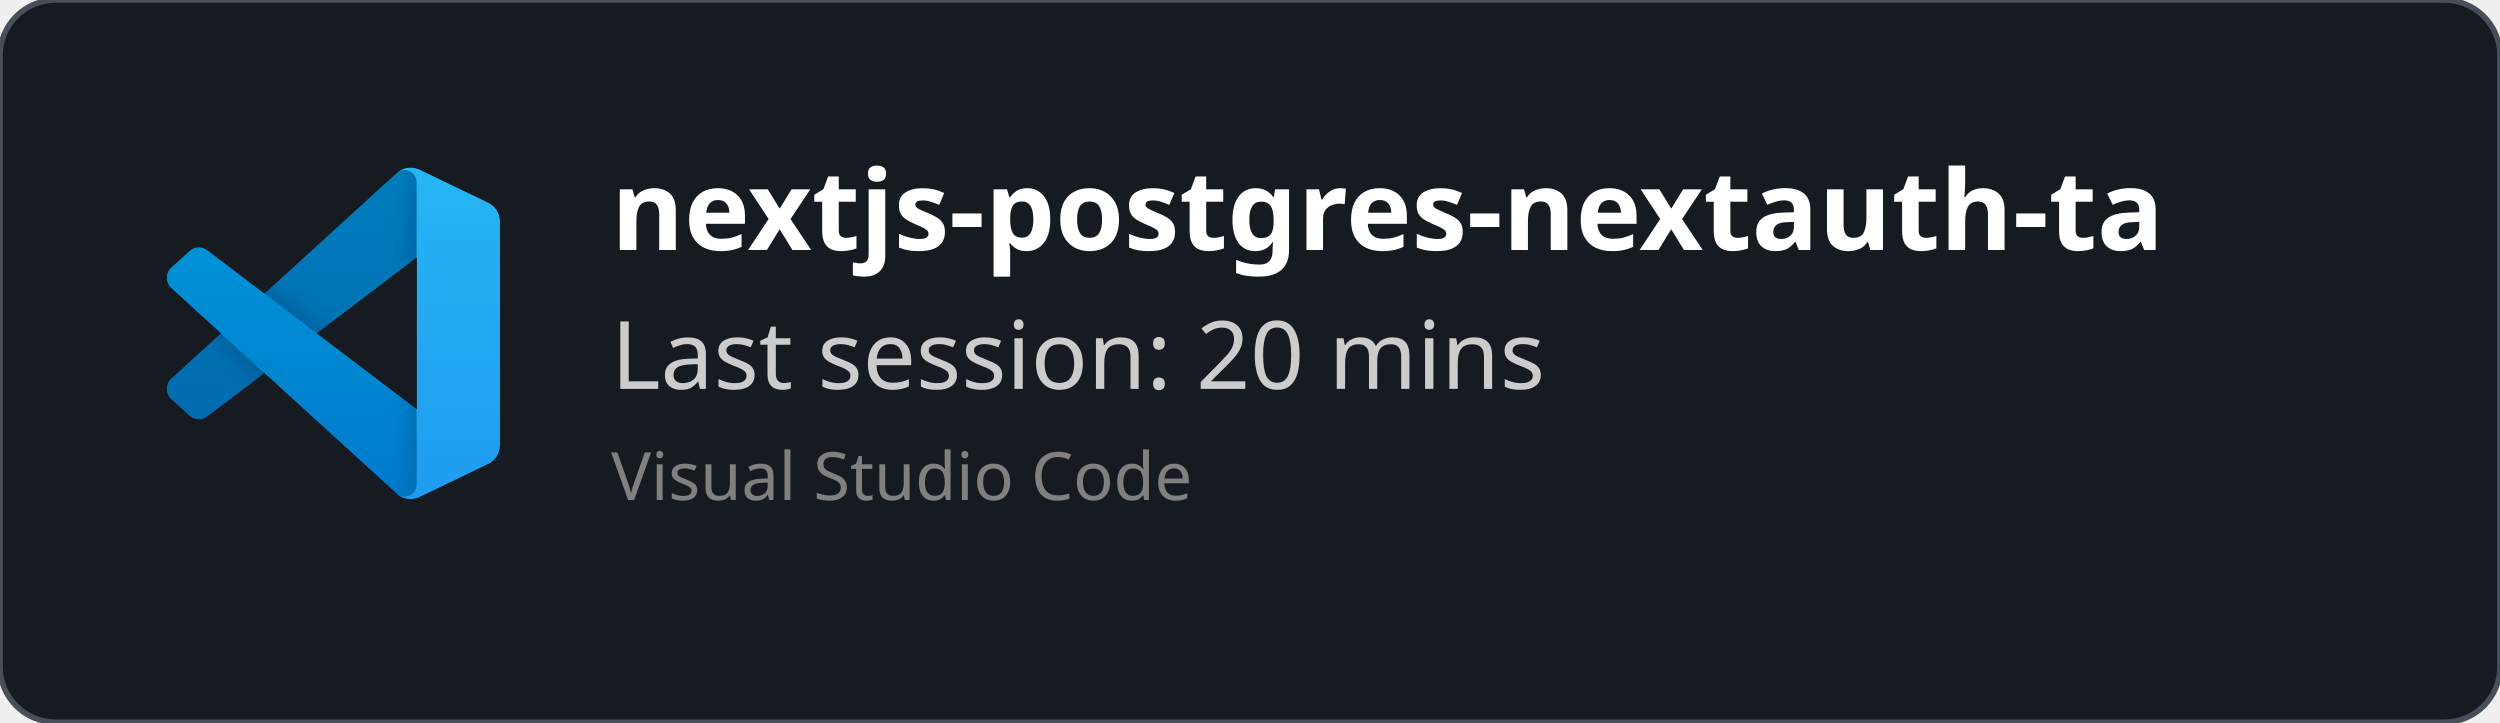
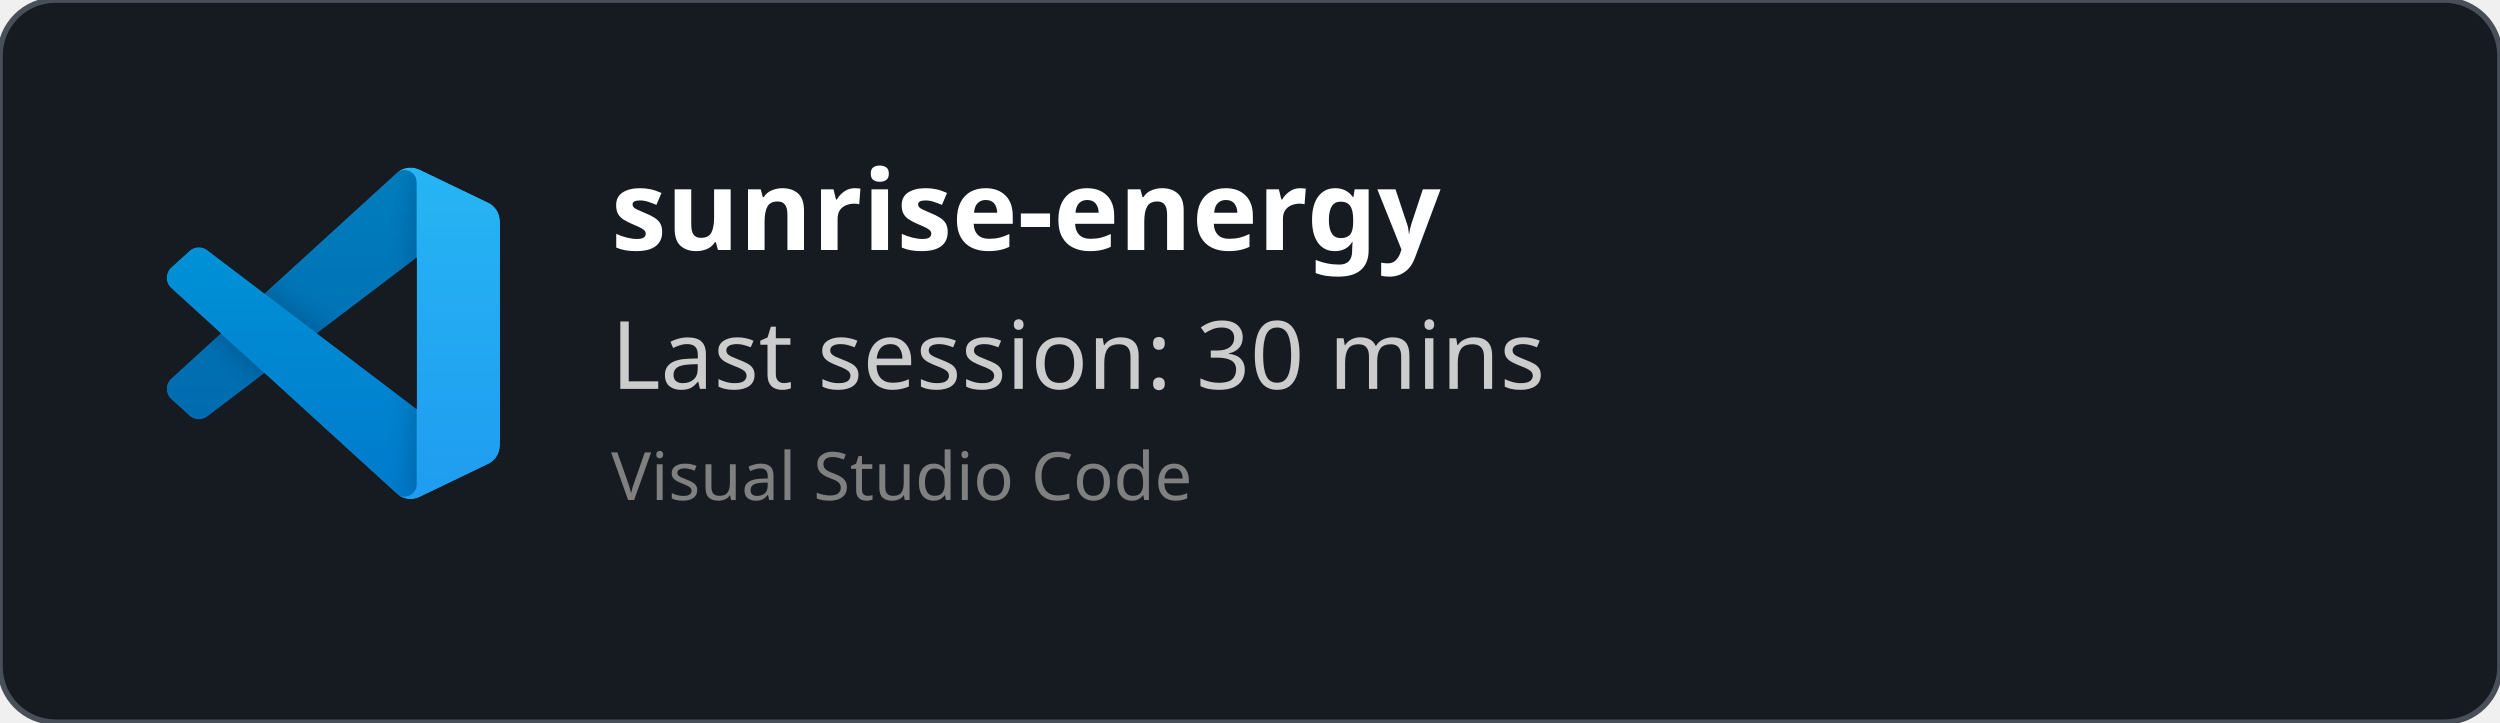
<svg xmlns="http://www.w3.org/2000/svg" width="450" height="130" viewBox="0 0 450 130" fill="none" role="img">
  <style>
    *{
        font-family: 'Segoe UI', Ubuntu, monospace
    }
    </style>
  <defs>
    <clipPath id="horizontalClip" x="20" y="20" width="500" height="200">
      <rect x="90" y="20" width="300" height="50" />
    </clipPath>
  </defs>
  <rect width="450" height="130" fill="rgba(22,27,34)" stroke="#484f58" stroke-width="1" fill-opacity="1" stroke-opacity="1" x="0" y="0" rx="10px" ry="10px">
    </rect>
  <svg width="60" height="60" x="30" y="30" viewBox="0 0 100 100" fill="none" id="vscode">
    <mask id="mask0" mask-type="alpha" maskUnits="userSpaceOnUse" x="0" y="0" width="100" height="100">
      <path fill-rule="evenodd" clip-rule="evenodd" d="M70.912 99.317C72.487 99.931 74.283 99.891 75.873 99.126L96.461 89.22C98.624 88.179 100 85.989 100 83.587V16.413C100 14.011 98.624 11.822 96.461 10.781L75.873 0.874C73.786 -0.13 71.345 0.116 69.513 1.447C69.252 1.637 69.003 1.849 68.769 2.083L29.355 38.041L12.187 25.01C10.589 23.797 8.354 23.896 6.869 25.246L1.363 30.255C-0.453 31.906 -0.455 34.763 1.359 36.417L16.247 50L1.359 63.583C-0.455 65.237 -0.453 68.094 1.363 69.745L6.869 74.754C8.354 76.104 10.589 76.204 12.187 74.99L29.355 61.959L68.769 97.917C69.392 98.541 70.125 99.01 70.912 99.317ZM75.015 27.299L45.109 50L75.015 72.701V27.299Z" fill="white" />
    </mask>
    <g mask="url(#mask0)">
      <path d="M96.461 10.796L75.857 0.876C73.472 -0.273 70.622 0.212 68.75 2.083L1.299 63.583C-0.516 65.237 -0.514 68.094 1.303 69.745L6.813 74.754C8.298 76.104 10.535 76.204 12.134 74.99L93.361 13.37C96.086 11.303 100 13.246 100 16.667V16.427C100 14.027 98.625 11.838 96.461 10.796Z" fill="#0065A9" />
      <g filter="url(#filter0_d)">
        <path d="M96.461 89.204L75.857 99.124C73.472 100.273 70.622 99.788 68.75 97.917L1.299 36.417C-0.516 34.763 -0.514 31.906 1.303 30.255L6.813 25.246C8.298 23.896 10.535 23.796 12.134 25.009L93.361 86.63C96.086 88.697 100 86.754 100 83.333V83.573C100 85.974 98.625 88.162 96.461 89.204Z" fill="#007ACC" />
      </g>
      <g filter="url(#filter1_d)">
        <path d="M75.858 99.126C73.472 100.274 70.622 99.788 68.75 97.917C71.056 100.223 75 98.59 75 95.328V4.672C75 1.41 71.056 -0.223 68.75 2.083C70.622 0.211 73.472 -0.274 75.858 0.874L96.459 10.781C98.623 11.822 100 14.011 100 16.413V83.587C100 85.989 98.623 88.179 96.459 89.22L75.858 99.126Z" fill="#1F9CF0" />
      </g>
      <g style="mix-blend-mode:overlay" opacity="0.25">
        <path fill-rule="evenodd" clip-rule="evenodd" d="M70.851 99.317C72.426 99.931 74.222 99.891 75.812 99.126L96.4 89.22C98.563 88.179 99.939 85.989 99.939 83.587V16.413C99.939 14.011 98.564 11.822 96.4 10.781L75.812 0.874C73.725 -0.13 71.284 0.116 69.453 1.447C69.191 1.637 68.942 1.849 68.708 2.083L29.294 38.041L12.126 25.01C10.528 23.796 8.293 23.896 6.809 25.246L1.302 30.255C-0.513 31.906 -0.515 34.763 1.298 36.417L16.186 50L1.298 63.583C-0.515 65.237 -0.513 68.094 1.302 69.745L6.809 74.754C8.293 76.104 10.528 76.204 12.126 74.99L29.294 61.959L68.708 97.917C69.332 98.54 70.064 99.01 70.851 99.317ZM74.954 27.299L45.048 50L74.954 72.701V27.299Z" fill="url(#paint0_linear)" />
      </g>
    </g>
    <defs>
      <filter id="filter0_d" x="-8.394" y="15.829" width="116.727" height="92.246" filterUnits="userSpaceOnUse" color-interpolation-filters="sRGB">
        <feFlood flood-opacity="0" result="BackgroundImageFix" />
        <feColorMatrix in="SourceAlpha" type="matrix" values="0 0 0 0 0 0 0 0 0 0 0 0 0 0 0 0 0 0 127 0" />
        <feOffset />
        <feGaussianBlur stdDeviation="4.167" />
        <feColorMatrix type="matrix" values="0 0 0 0 0 0 0 0 0 0 0 0 0 0 0 0 0 0 0.25 0" />
        <feBlend mode="overlay" in2="BackgroundImageFix" result="effect1_dropShadow" />
        <feBlend mode="normal" in="SourceGraphic" in2="effect1_dropShadow" result="shape" />
      </filter>
      <filter id="filter1_d" x="60.417" y="-8.076" width="47.917" height="116.151" filterUnits="userSpaceOnUse" color-interpolation-filters="sRGB">
        <feFlood flood-opacity="0" result="BackgroundImageFix" />
        <feColorMatrix in="SourceAlpha" type="matrix" values="0 0 0 0 0 0 0 0 0 0 0 0 0 0 0 0 0 0 127 0" />
        <feOffset />
        <feGaussianBlur stdDeviation="4.167" />
        <feColorMatrix type="matrix" values="0 0 0 0 0 0 0 0 0 0 0 0 0 0 0 0 0 0 0.25 0" />
        <feBlend mode="overlay" in2="BackgroundImageFix" result="effect1_dropShadow" />
        <feBlend mode="normal" in="SourceGraphic" in2="effect1_dropShadow" result="shape" />
      </filter>
      <linearGradient id="paint0_linear" x1="49.939" y1="0.258" x2="49.939" y2="99.742" gradientUnits="userSpaceOnUse">
        <stop stop-color="white" />
        <stop offset="1" stop-color="white" stop-opacity="0" />
      </linearGradient>
    </defs>
  </svg>
  <text x="110" y="45" font-size="20" clip-path="url(#horizontalClip)" font-weight="bold" font-family="Ubuntu" fill="white">
-     nextjs-postgres-nextauth-tailwindcss-template-main
+     sunrise-energy
    </text>
  <text x="110" y="70" font-size="17px" font-family="Ubuntu" fill="#ccc">
-     Last session: 20 mins
+     Last session: 30 mins
    </text>
  <text x="110" y="90" font-size="12px" font-family="Ubuntu" fill="grey">
    Visual Studio Code
    </text>
</svg>
